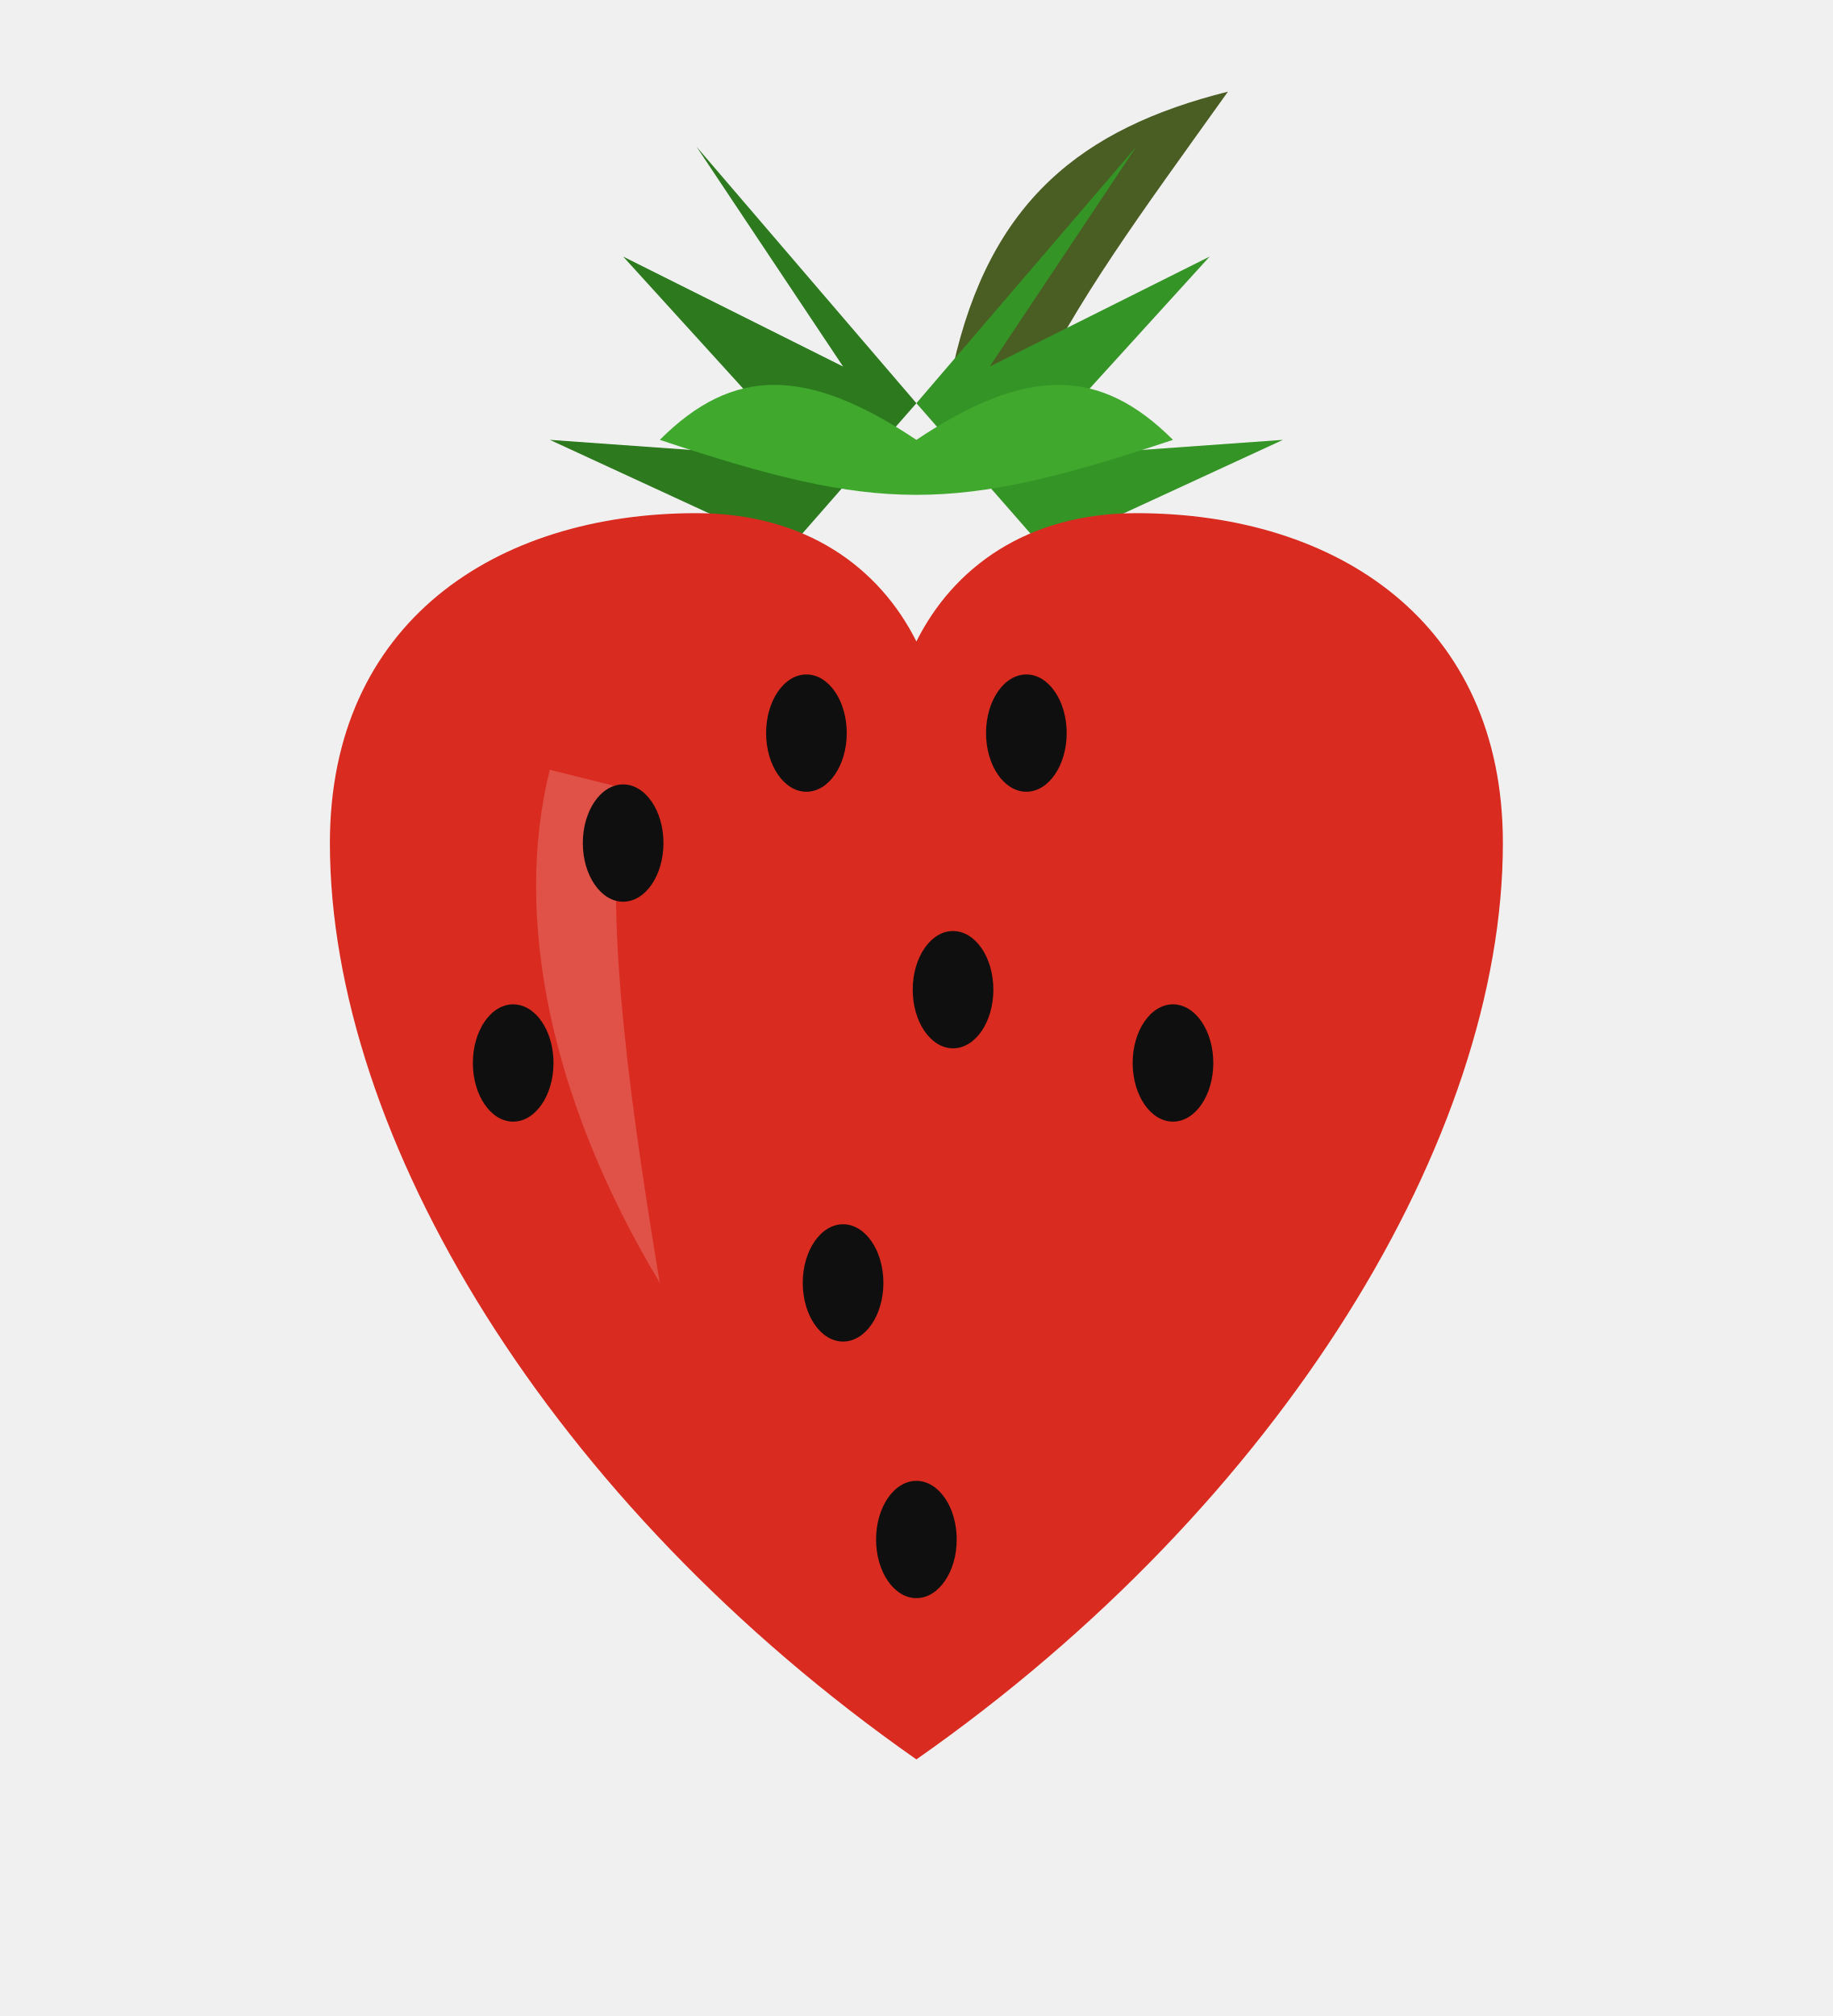
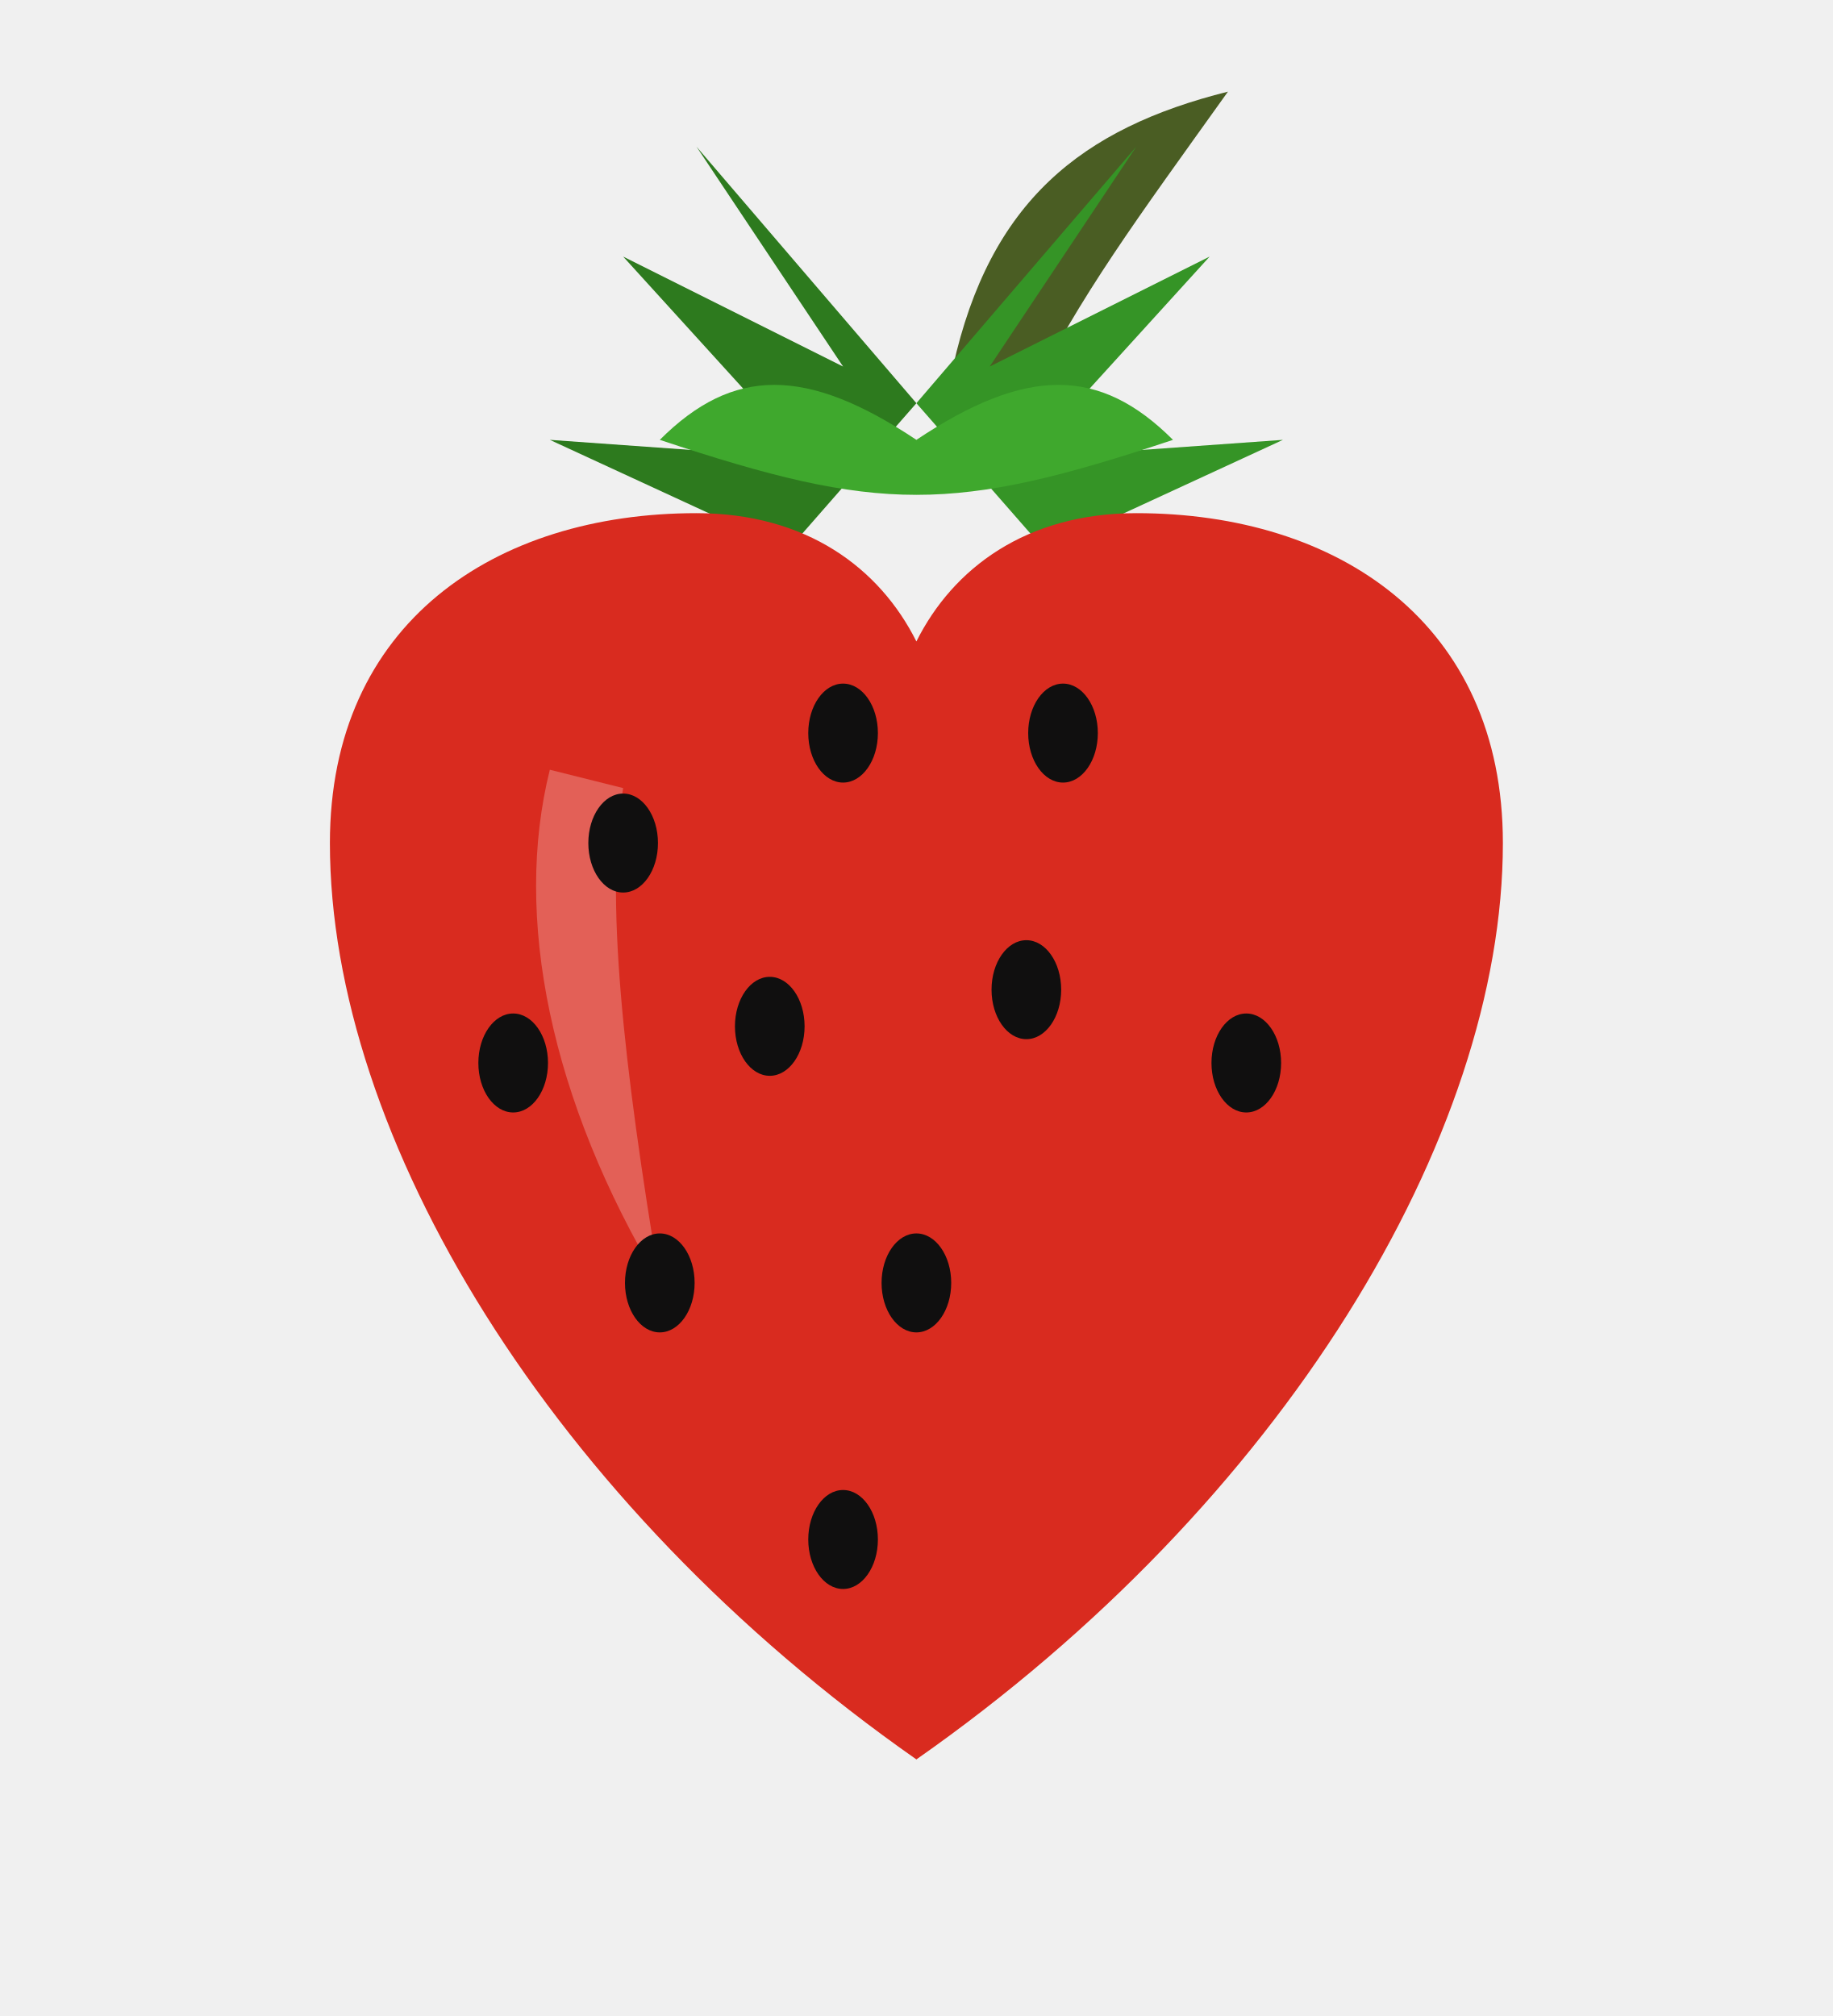
<svg xmlns="http://www.w3.org/2000/svg" viewBox="0 0 100 110">
  <path d="M52 20 C54 11 59 7 67 5 C62 12 59 16 56 22 Z" fill="#4a5d23" />
  <g>
    <path d="M50 22 L38 8 L46 20 L34 14 L44 25 L30 24 L43 30 Z" fill="#2d7a1e" />
    <path d="M50 22 L62 8 L54 20 L66 14 L56 25 L70 24 L57 30 Z" fill="#359426" />
    <path d="M50 24 C44 20 40 20 36 24 C42 26 46 27 50 27 C54 27 58 26 64 24 C60 20 56 20 50 24 Z" fill="#3fa82d" />
  </g>
  <path d="M50 96 C30 82 18 62 18 46 C18 34 27 28 38 28 C44 28 48 31 50 35 C52 31 56 28 62 28 C73 28 82 34 82 46 C82 62 70 82 50 96 Z" fill="#d92b1f" />
-   <path d="M30 42 C28 50 30 60 36 70 C34 58 33 49 34 43 Z" fill="#ffffff" opacity=".18" />
+   <path d="M30 42 C28 50 30 60 36 70 C34 58 33 49 34 43 Z" fill="#ffffff" opacity=".25" />
  <g fill="#100F0F">
-     <ellipse cx="34" cy="46" rx="2.2" ry="3.2" />
-     <ellipse cx="44" cy="40" rx="2.2" ry="3.2" />
-     <ellipse cx="56" cy="40" rx="2.2" ry="3.2" />
-     <ellipse cx="28" cy="58" rx="2.2" ry="3.2" />
-     <ellipse cx="52" cy="54" rx="2.2" ry="3.2" />
-     <ellipse cx="64" cy="58" rx="2.2" ry="3.2" />
-     <ellipse cx="46" cy="70" rx="2.2" ry="3.2" />
-     <ellipse cx="50" cy="84" rx="2.2" ry="3.2" />
+     <ellipse cx="34" cy="46" rx="1.9" ry="2.7" />
+     <ellipse cx="46" cy="40" rx="1.9" ry="2.7" />
+     <ellipse cx="58" cy="40" rx="1.9" ry="2.7" />
+     <ellipse cx="28" cy="58" rx="1.9" ry="2.7" />
+     <ellipse cx="42" cy="56" rx="1.9" ry="2.7" />
+     <ellipse cx="56" cy="54" rx="1.9" ry="2.7" />
+     <ellipse cx="68" cy="58" rx="1.9" ry="2.7" />
+     <ellipse cx="36" cy="70" rx="1.9" ry="2.7" />
+     <ellipse cx="50" cy="70" rx="1.9" ry="2.7" />
+     <ellipse cx="46" cy="84" rx="1.9" ry="2.7" />
  </g>
</svg>
